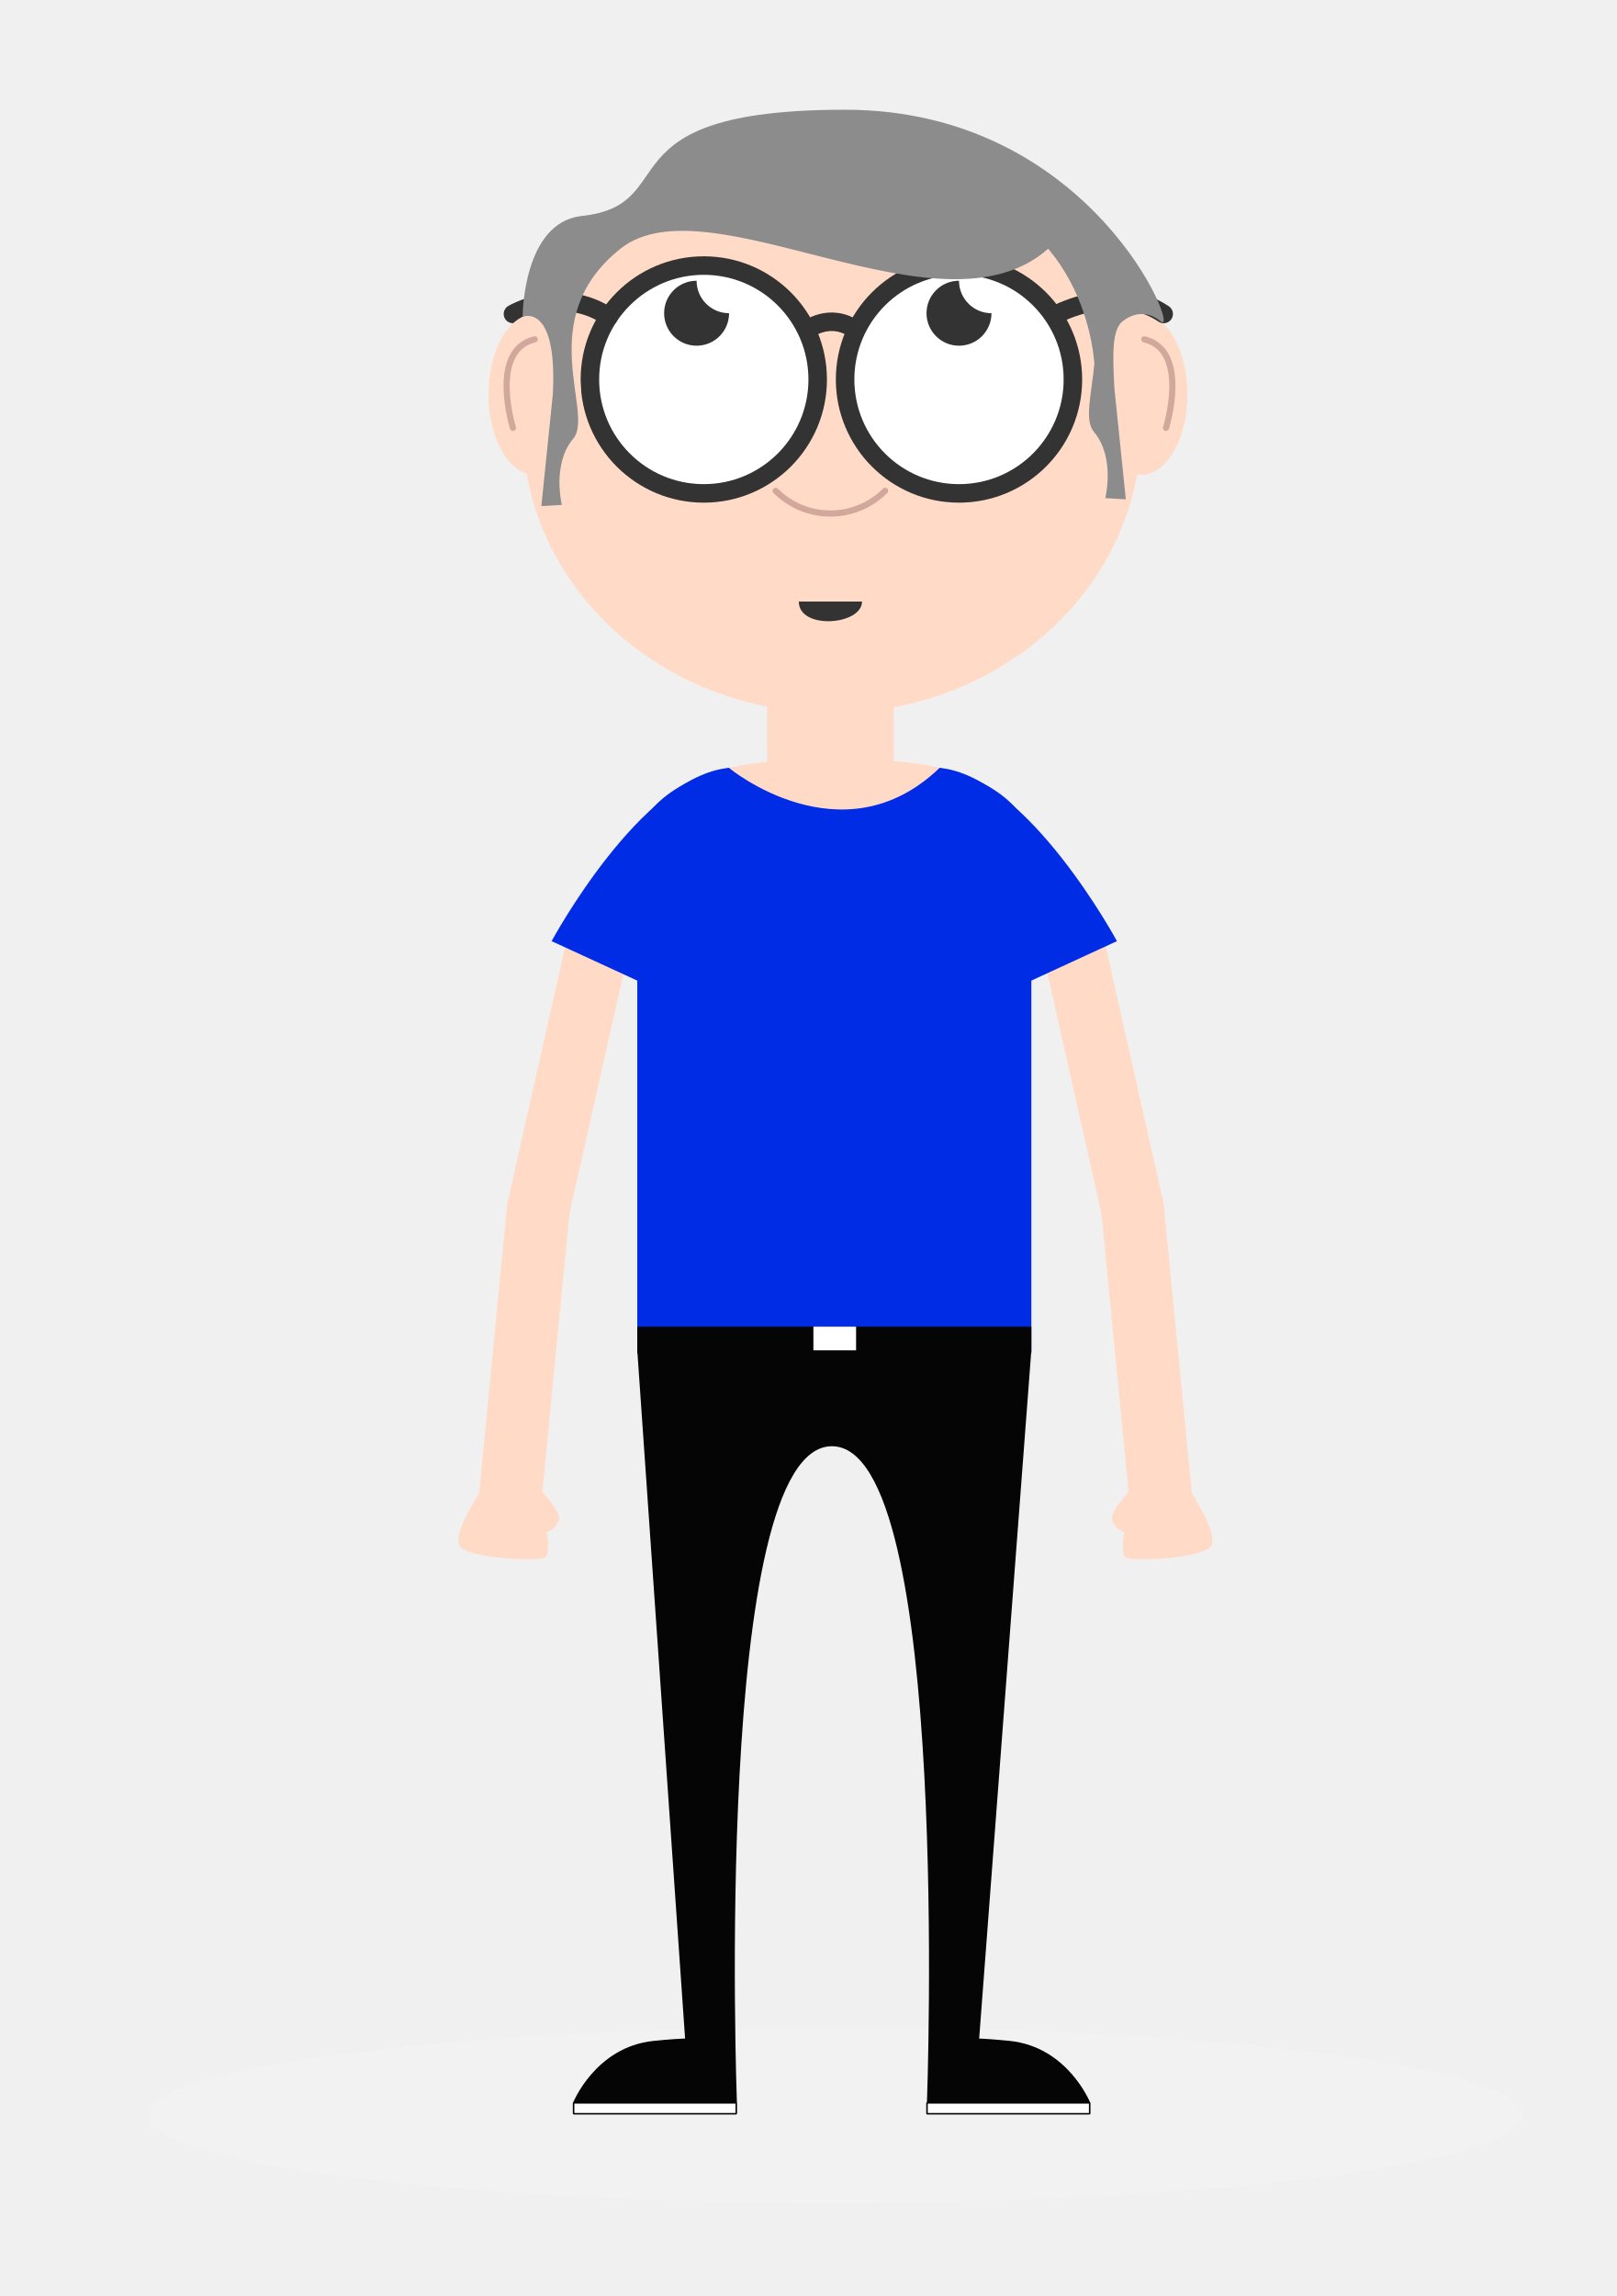
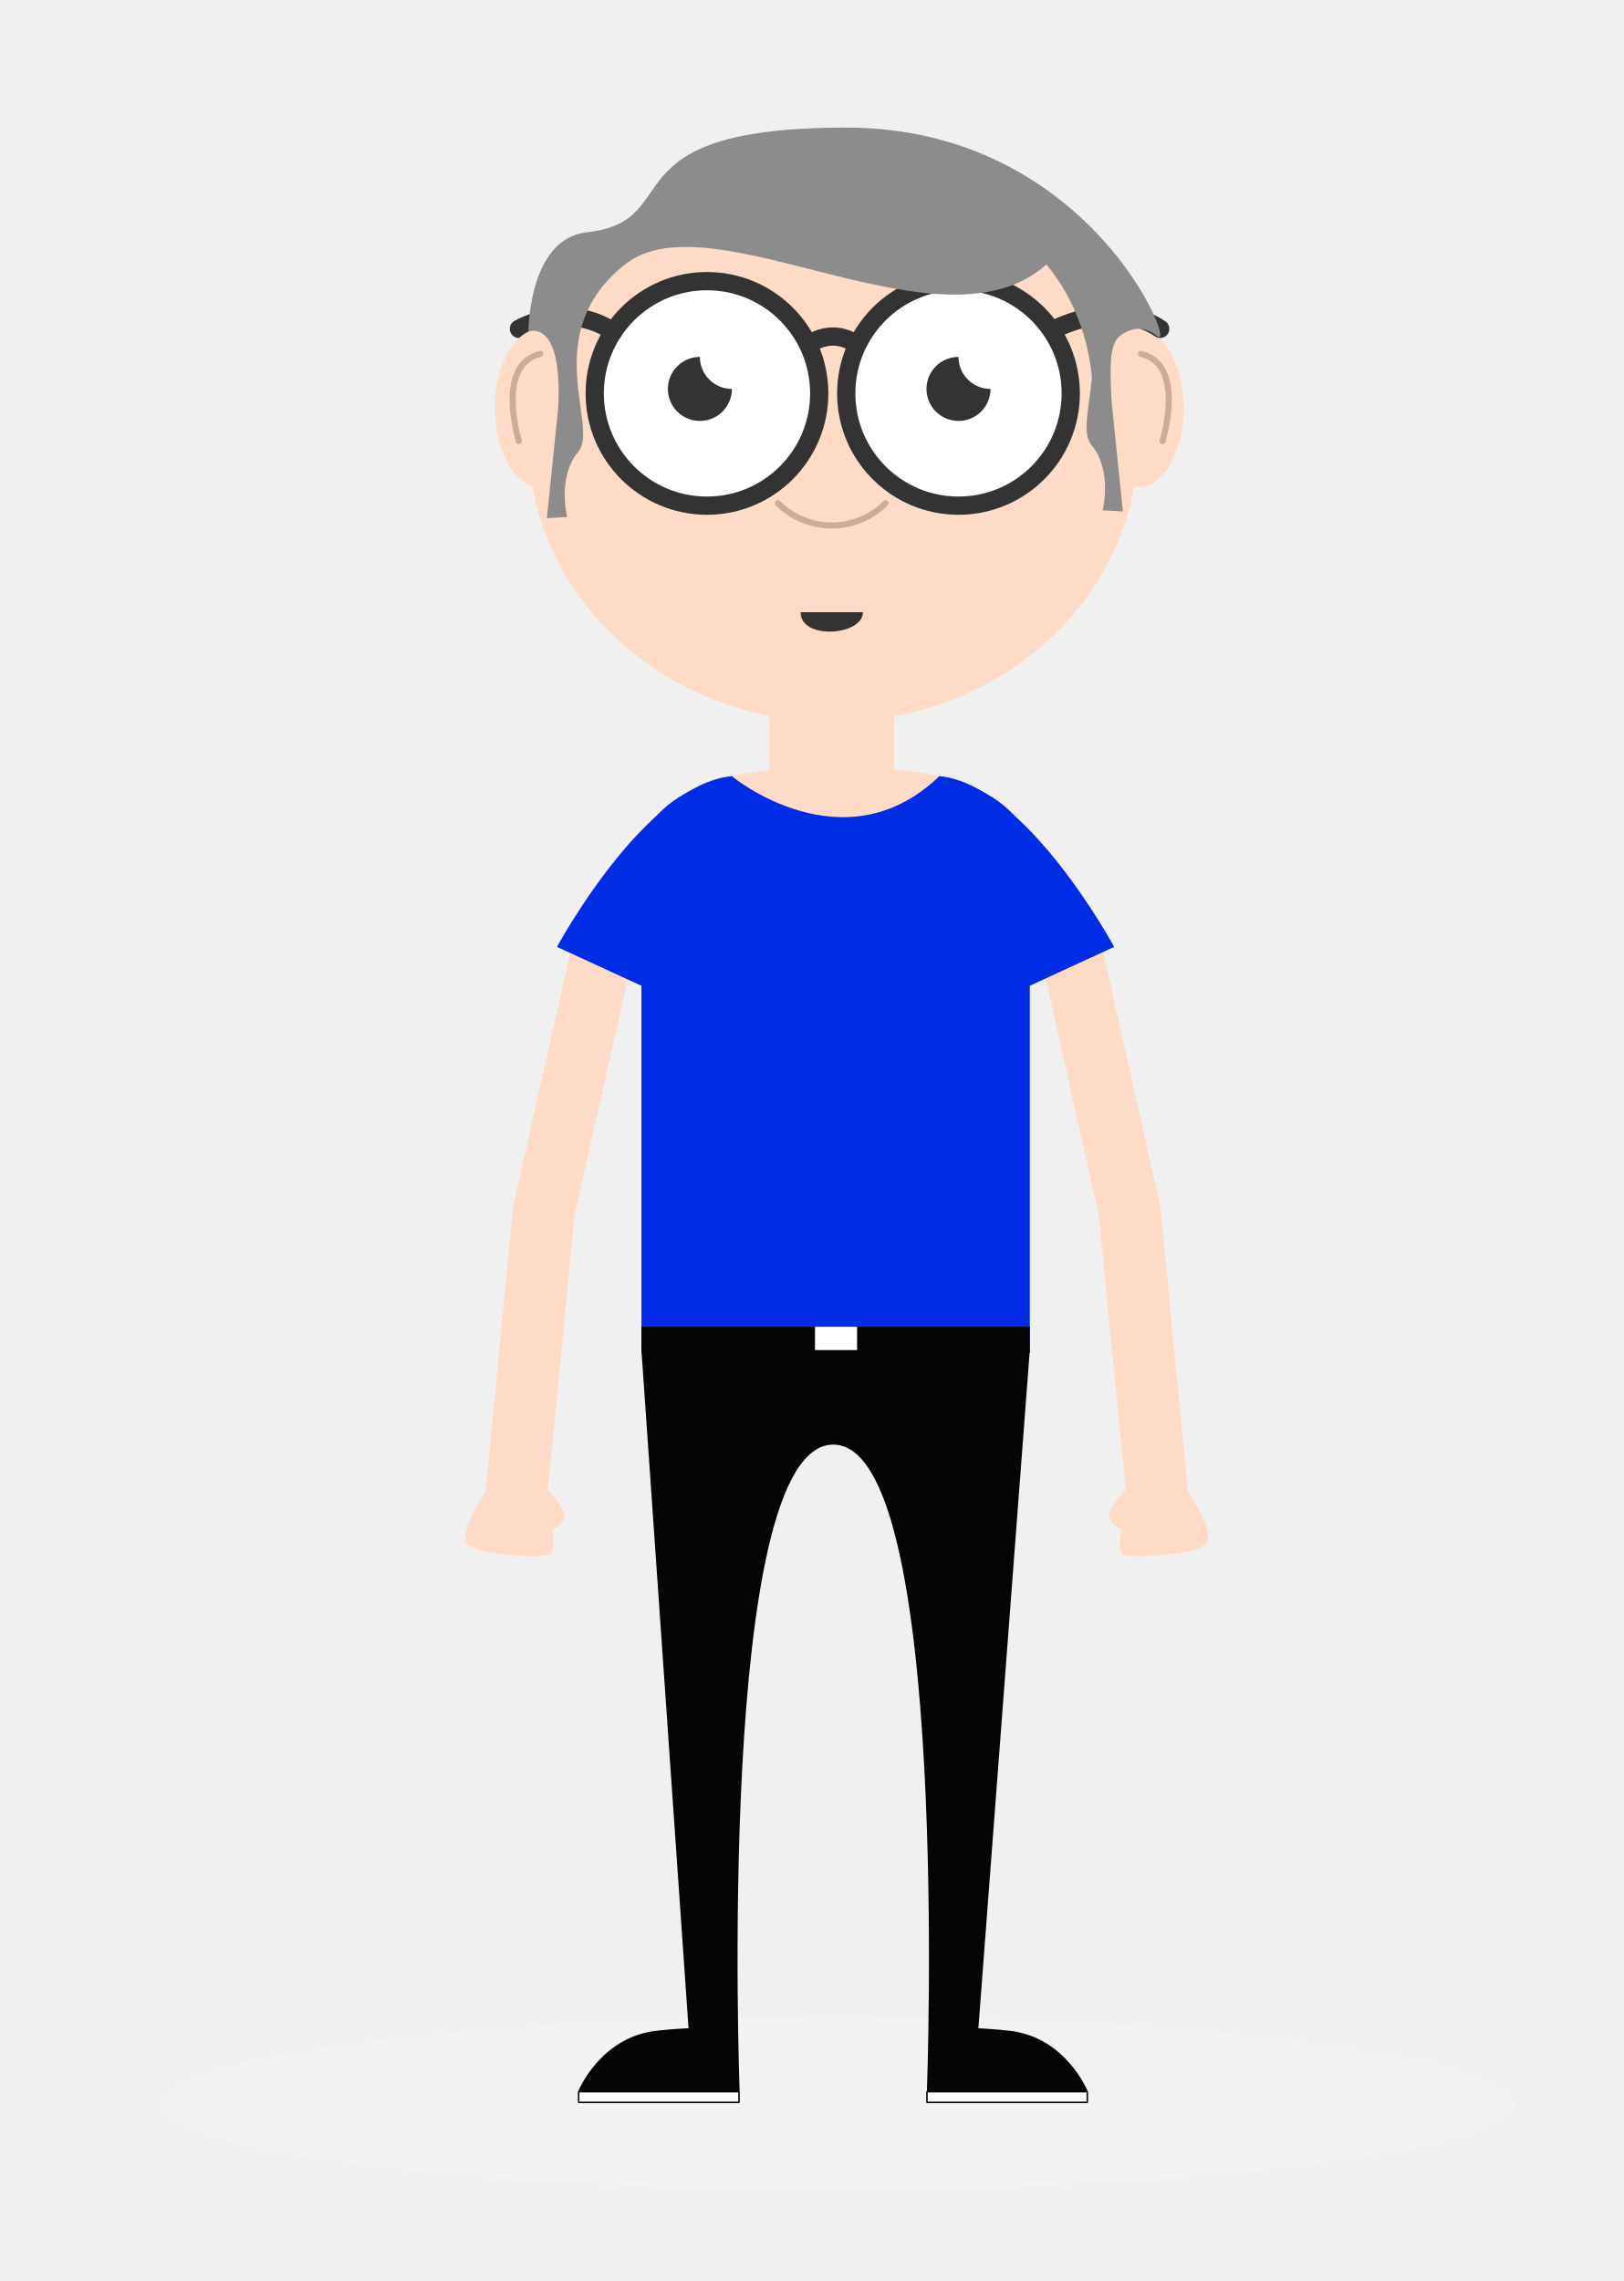
- <svg xmlns="http://www.w3.org/2000/svg" version="1.0" id="Calque_1" x="0px" y="0px" width="262px" height="372px" viewBox="0 0 262 372" enable-background="new 0 0 262 372" xml:space="preserve">
-   <ellipse fill="#F2F2F2" cx="135.389" cy="342.693" rx="111.349" ry="14.193" />
-   <path fill="#FFDBC7" d="M92.1,197.436c-0.336,1.494-2.832,2.204-5.575,1.587l0,0c-2.743-0.617-4.643-2.555-4.307-4.048l9.931-44.122  c0.336-1.494,2.832-2.204,5.575-1.587l0,0c2.743,0.617,4.694,2.329,4.358,3.822L92.1,197.436z" />
-   <path fill="#FFDBC7" d="M87.519,245.564c-0.161,1.652-2.559,2.77-5.358,2.498l0,0c-2.798-0.272-4.936-1.832-4.776-3.484  l4.771-49.043c0.161-1.652,2.559-2.77,5.358-2.498l0,0c2.798,0.272,4.936,1.832,4.776,3.484L87.519,245.564z" />
-   <path fill="#FFDBC7" d="M178.678,197.436c0.336,1.494,2.832,2.204,5.575,1.587l0,0c2.743-0.617,4.643-2.555,4.307-4.048  l-9.931-44.122c-0.336-1.494-2.832-2.204-5.575-1.587l0,0c-2.743,0.617-4.694,2.329-4.358,3.822L178.678,197.436z" />
-   <path fill="#FFDBC7" d="M183.258,245.564c0.161,1.652,2.559,2.77,5.358,2.498l0,0c2.798-0.272,4.936-1.832,4.776-3.484  l-4.771-49.043c-0.161-1.652-2.559-2.77-5.358-2.498l0,0c-2.798,0.272-4.936,1.832-4.776,3.484L183.258,245.564z" />
-   <path fill="#FFDBC7" d="M77.589,242.072c0,0-3.978,5.955-3.183,8.207c0.795,2.252,12.178,2.643,13.807,2.152  c0.77-0.232,0.692-2.206,0.397-4.224c0.723-0.175,1.476-0.762,1.93-1.796c0.718-1.632-4.361-6.424-4.361-6.424l-1.341,0.47  L77.589,242.072" />
-   <path fill="#FFDBC7" d="M193.188,242.072c0,0,3.978,5.955,3.183,8.207c-0.795,2.252-12.178,2.643-13.807,2.152  c-0.77-0.232-0.692-2.206-0.397-4.224c-0.723-0.175-1.476-0.762-1.93-1.796c-0.718-1.632,4.361-6.424,4.361-6.424l1.341,0.47  L193.188,242.072" />
-   <path fill="#FFDBC7" d="M134.567,218.777h32.564v-83.366c0,0-2.157-12.151-27.031-12.282v-0.006h-0.399c-3.867,0-3.867,0-3.867,0  h-1.267c0,0,0,0-3.867,0h-0.586v0.009c-24.696,0.192-26.845,12.279-26.845,12.279v83.366H134.567" />
-   <path fill="#050505" d="M134.814,218.777H103.27l8.473,121.933h7.676c0,0-3.998-106.39,15.395-106.39s15.395,106.39,15.395,106.39  h7.676l9.246-121.933H134.814z" />
-   <path fill="#050505" d="M117.389,340.71H92.855c0,0,3.603-9.059,13.039-10.039c9.436-0.979,11.495,0,11.495,0V340.71z" />
-   <rect x="92.951" y="340.71" fill="#FFFFFF" stroke="#050505" stroke-width="0.25" stroke-linecap="square" stroke-linejoin="bevel" stroke-miterlimit="10" width="26.363" height="1.761" />
-   <path fill="#050505" d="M152.148,340.71h24.534c0,0-3.603-9.059-13.039-10.039c-9.436-0.979-11.495,0-11.495,0V340.71z" />
-   <rect x="150.223" y="340.71" fill="#FFFFFF" stroke="#050505" stroke-width="0.25" stroke-linecap="square" stroke-linejoin="bevel" stroke-miterlimit="10" width="26.363" height="1.761" />
+ <svg xmlns="http://www.w3.org/2000/svg" version="1.0" id="Calque_1" x="0px" y="0px" width="267.027px" height="375.038px" viewBox="0 0 267.027 375.038" enable-background="new 0 0 267.027 375.038" xml:space="preserve">
+   <ellipse fill="#F2F2F2" cx="137.583" cy="345.893" rx="111.349" ry="14.193" />
+   <path fill="#FFDBC7" d="M94.294,200.636c-0.336,1.494-2.832,2.204-5.575,1.587l0,0c-2.743-0.617-4.643-2.555-4.307-4.048  l9.931-44.122c0.336-1.494,2.832-2.204,5.575-1.587l0,0c2.743,0.617,4.694,2.329,4.358,3.822L94.294,200.636z" />
+   <path fill="#FFDBC7" d="M89.714,248.764c-0.161,1.652-2.559,2.77-5.358,2.498l0,0c-2.798-0.272-4.936-1.832-4.776-3.484  l4.771-49.043c0.161-1.652,2.559-2.77,5.358-2.498l0,0c2.798,0.272,4.936,1.832,4.776,3.484L89.714,248.764z" />
+   <path fill="#FFDBC7" d="M180.872,200.636c0.336,1.494,2.832,2.204,5.575,1.587l0,0c2.743-0.617,4.643-2.555,4.307-4.048  l-9.931-44.122c-0.336-1.494-2.832-2.204-5.575-1.587l0,0c-2.743,0.617-4.694,2.329-4.358,3.822L180.872,200.636z" />
+   <path fill="#FFDBC7" d="M185.453,248.764c0.161,1.652,2.559,2.77,5.358,2.498l0,0c2.798-0.272,4.936-1.832,4.776-3.484  l-4.771-49.043c-0.161-1.652-2.559-2.77-5.358-2.498l0,0c-2.798,0.272-4.936,1.832-4.776,3.484L185.453,248.764z" />
+   <path fill="#FFDBC7" d="M79.784,245.272c0,0-3.978,5.955-3.183,8.207s12.178,2.643,13.807,2.152c0.77-0.232,0.692-2.206,0.397-4.224  c0.723-0.175,1.476-0.762,1.93-1.796c0.718-1.632-4.361-6.424-4.361-6.424l-1.341,0.47L79.784,245.272" />
+   <path fill="#FFDBC7" d="M195.383,245.272c0,0,3.978,5.955,3.183,8.207c-0.795,2.252-12.178,2.643-13.807,2.152  c-0.77-0.232-0.692-2.206-0.397-4.224c-0.723-0.175-1.476-0.762-1.93-1.796c-0.718-1.632,4.361-6.424,4.361-6.424l1.341,0.47  L195.383,245.272" />
+   <path fill="#FFDBC7" d="M136.762,221.977h32.564v-83.366c0,0-2.157-12.151-27.031-12.282v-0.006h-0.399c-3.867,0-3.867,0-3.867,0  h-1.267c0,0,0,0-3.867,0h-0.586v0.009c-24.695,0.192-26.845,12.279-26.845,12.279v83.366H136.762" />
+   <path fill="#050505" d="M137.009,221.977h-31.544l8.473,121.933h7.676c0,0-3.998-106.39,15.395-106.39s15.395,106.39,15.395,106.39  h7.676l9.246-121.933H137.009z" />
+   <path fill="#050505" d="M119.583,343.91H95.049c0,0,3.603-9.059,13.039-10.039s11.495,0,11.495,0V343.91z" />
+   <rect x="95.146" y="343.91" fill="#FFFFFF" stroke="#050505" stroke-width="0.25" stroke-linecap="square" stroke-linejoin="bevel" stroke-miterlimit="10" width="26.363" height="1.761" />
+   <path fill="#050505" d="M154.343,343.91h24.534c0,0-3.603-9.059-13.039-10.039s-11.495,0-11.495,0V343.91z" />
+   <rect x="152.417" y="343.91" fill="#FFFFFF" stroke="#050505" stroke-width="0.25" stroke-linecap="square" stroke-linejoin="bevel" stroke-miterlimit="10" width="26.363" height="1.761" />
  <g>
-     <path fill="#002CE6" d="M152.26,124.415c-15.684,15.099-34.036,0.13-34.109-0.001c-13.475,3.147-14.88,10.997-14.88,10.997v83.366   h31.297h32.564v-83.366C167.132,135.411,165.727,127.564,152.26,124.415z" />
+     <path fill="#002CE6" d="M154.455,127.615c-15.684,15.099-34.036,0.13-34.109-0.001c-13.475,3.147-14.88,10.997-14.88,10.997v83.366   h31.297h32.564v-83.366C169.327,138.611,167.922,130.764,154.455,127.615z" />
  </g>
-   <path fill="#002CE6" d="M106.816,160.513l-17.426-8.028c0,0,14.447-26.78,28.761-28.071  C118.012,138.02,106.816,160.513,106.816,160.513z" />
-   <path fill="#002CE6" d="M163.575,160.513l17.426-8.028c0,0-14.447-26.78-28.761-28.071  C152.379,138.02,163.575,160.513,163.575,160.513z" />
-   <rect x="103.27" y="214.944" fill="#050505" width="63.862" height="4.307" />
-   <rect x="131.812" y="214.944" fill="#FFFFFF" width="6.918" height="3.833" />
-   <ellipse fill="#FFDBC7" cx="134.814" cy="69.321" rx="50.123" ry="46.191" />
-   <circle fill="#FFFFFF" stroke="#333333" stroke-width="3" stroke-miterlimit="10" cx="114.05" cy="61.484" r="18.457" />
-   <circle fill="#FFFFFF" stroke="#333333" stroke-width="3" stroke-miterlimit="10" cx="155.407" cy="61.484" r="18.457" />
-   <path fill="#333333" d="M129.445,97.464c0,4.632,10.246,3.847,10.246,0C134.005,97.464,134.005,97.464,129.445,97.464z" />
-   <ellipse fill="#FFDBC7" cx="184.938" cy="63.902" rx="7.482" ry="13.033" />
-   <path fill="none" stroke="#D3A89C" stroke-linecap="round" stroke-linejoin="round" stroke-miterlimit="10" d="M125.707,79.527  c4.898,4.898,12.824,4.898,17.721,0" />
-   <path fill="#FFDBC7" d="M144.826,123.665v-11.147c0-3.41-4.208-6.174-9.398-6.174h-1.721c-5.19,0-9.398,2.764-9.398,6.174v11.147  H144.826z" />
-   <path fill="none" stroke="#333333" stroke-width="3" stroke-miterlimit="10" d="M130.701,53.51c0,0,3.774-3.102,8.056,0" />
+   <path fill="#002CE6" d="M109.01,163.713l-17.426-8.028c0,0,14.447-26.78,28.761-28.071  C120.207,141.219,109.01,163.713,109.01,163.713z" />
+   <path fill="#002CE6" d="M165.77,163.713l17.426-8.028c0,0-14.447-26.78-28.761-28.071  C154.573,141.219,165.77,163.713,165.77,163.713z" />
+   <rect x="105.465" y="218.144" fill="#050505" width="63.862" height="4.307" />
+   <rect x="134.007" y="218.144" fill="#FFFFFF" width="6.918" height="3.833" />
+   <ellipse fill="#FFDBC7" cx="137.009" cy="72.521" rx="50.123" ry="46.191" />
+   <circle fill="#FFFFFF" stroke="#333333" stroke-width="3" stroke-miterlimit="10" cx="116.245" cy="64.683" r="18.457" />
+   <circle fill="#FFFFFF" stroke="#333333" stroke-width="3" stroke-miterlimit="10" cx="157.601" cy="64.683" r="18.457" />
+   <path fill="#333333" d="M131.639,100.664c0,4.632,10.246,3.847,10.246,0C136.2,100.664,136.2,100.664,131.639,100.664z" />
+   <ellipse fill="#FFDBC7" cx="187.132" cy="67.101" rx="7.482" ry="13.033" />
+   <path fill="none" stroke="#D3A89C" stroke-linecap="round" stroke-linejoin="round" stroke-miterlimit="10" d="M127.902,82.727  c4.898,4.898,12.824,4.898,17.721,0" />
+   <path fill="#FFDBC7" d="M147.021,126.864v-11.147c0-3.41-4.208-6.174-9.398-6.174h-1.721c-5.19,0-9.398,2.764-9.398,6.174v11.147  H147.021z" />
+   <path fill="none" stroke="#333333" stroke-width="3" stroke-miterlimit="10" d="M132.895,56.71c0,0,3.774-3.102,8.056,0" />
  <g>
-     <path fill="#333333" d="M112.885,45.484c-2.907,0-5.264,2.357-5.264,5.264c0,2.907,2.357,5.264,5.264,5.264   s5.264-2.357,5.264-5.264C115.242,50.747,112.885,48.391,112.885,45.484z" />
+     <path fill="#333333" d="M115.08,58.683c-2.907,0-5.264,2.357-5.264,5.264c0,2.907,2.357,5.264,5.264,5.264s5.264-2.357,5.264-5.264   C117.437,63.947,115.08,61.59,115.08,58.683z" />
  </g>
  <g>
-     <path fill="#333333" d="M155.407,45.484c-2.907,0-5.264,2.357-5.264,5.264c0,2.907,2.357,5.264,5.264,5.264   s5.264-2.357,5.264-5.264C157.763,50.747,155.407,48.391,155.407,45.484z" />
+     <path fill="#333333" d="M157.601,58.683c-2.907,0-5.264,2.357-5.264,5.264c0,2.907,2.357,5.264,5.264,5.264   c2.907,0,5.264-2.357,5.264-5.264C159.958,63.947,157.601,61.59,157.601,58.683z" />
  </g>
-   <path fill="none" stroke="#333333" stroke-width="3" stroke-linecap="round" stroke-linejoin="round" stroke-miterlimit="10" d="  M83.125,50.868c0,0,7.932-4.672,15.518,0.454" />
-   <path fill="none" stroke="#333333" stroke-width="3" stroke-linecap="round" stroke-linejoin="round" stroke-miterlimit="10" d="  M171.315,50.868c0,0,9.676-5.126,17.261,0" />
-   <ellipse fill="#FFDBC7" cx="86.649" cy="63.902" rx="7.482" ry="13.033" />
-   <path fill="none" stroke="#D3A89C" stroke-linecap="round" stroke-linejoin="round" stroke-miterlimit="10" d="M83.125,69.321  c0,0-3.916-12.579,3.524-14.341" />
-   <path fill="none" stroke="#D3A89C" stroke-linecap="round" stroke-linejoin="round" stroke-miterlimit="10" d="M188.952,69.321  c0,0,3.916-12.579-3.524-14.341" />
-   <path fill="#8C8C8C" d="M136.949,17.779c-40.315,0-25.742,15.468-42.818,17.23c-9.44,1.175-9.44,16.313-9.44,16.313  s5.678-2.386,4.895,12.579l-1.86,18.098l3.329-0.196c0,0-1.663-6.583,1.844-10.739c3.506-4.156-6.641-19.414,7.652-30.77  s51.885,15.468,69.311,0c5.697,6.808,7.131,14.62,7.485,18.584c-0.465,5.044-1.67,9.202-0.08,11.088  c3.506,4.156,1.844,10.739,1.844,10.739l3.329,0.196l-1.86-18.098c-0.303-5.791-0.34-9.26,1.291-10.715  c1.352-1.062,3.709-2.082,6.19-0.032C191.595,54.98,177.264,17.779,136.949,17.779z" />
+   <path fill="none" stroke="#333333" stroke-width="3" stroke-linecap="round" stroke-linejoin="round" stroke-miterlimit="10" d="  M85.319,54.068c0,0,7.932-4.672,15.518,0.454" />
+   <path fill="none" stroke="#333333" stroke-width="3" stroke-linecap="round" stroke-linejoin="round" stroke-miterlimit="10" d="  M173.509,54.068c0,0,9.676-5.126,17.261,0" />
+   <ellipse fill="#FFDBC7" cx="88.844" cy="67.101" rx="7.482" ry="13.033" />
+   <path fill="none" stroke="#D3A89C" stroke-linecap="round" stroke-linejoin="round" stroke-miterlimit="10" d="M85.319,72.521  c0,0-3.916-12.579,3.524-14.341" />
+   <path fill="none" stroke="#D3A89C" stroke-linecap="round" stroke-linejoin="round" stroke-miterlimit="10" d="M191.147,72.521  c0,0,3.916-12.579-3.524-14.341" />
+   <path fill="#8C8C8C" d="M139.144,20.979c-40.315,0-25.742,15.468-42.818,17.23c-9.44,1.175-9.44,16.313-9.44,16.313  s5.678-2.386,4.895,12.579l-1.86,18.098l3.328-0.196c0,0-1.663-6.583,1.844-10.739c3.506-4.156-6.641-19.414,7.652-30.77  s51.885,15.468,69.311,0c5.697,6.808,7.131,14.62,7.485,18.584c-0.465,5.044-1.67,9.202-0.08,11.088  c3.506,4.156,1.844,10.739,1.844,10.739l3.329,0.196l-1.86-18.098c-0.303-5.791-0.34-9.26,1.291-10.715  c1.352-1.062,3.709-2.082,6.19-0.032C193.789,58.18,179.459,20.979,139.144,20.979z" />
</svg>
